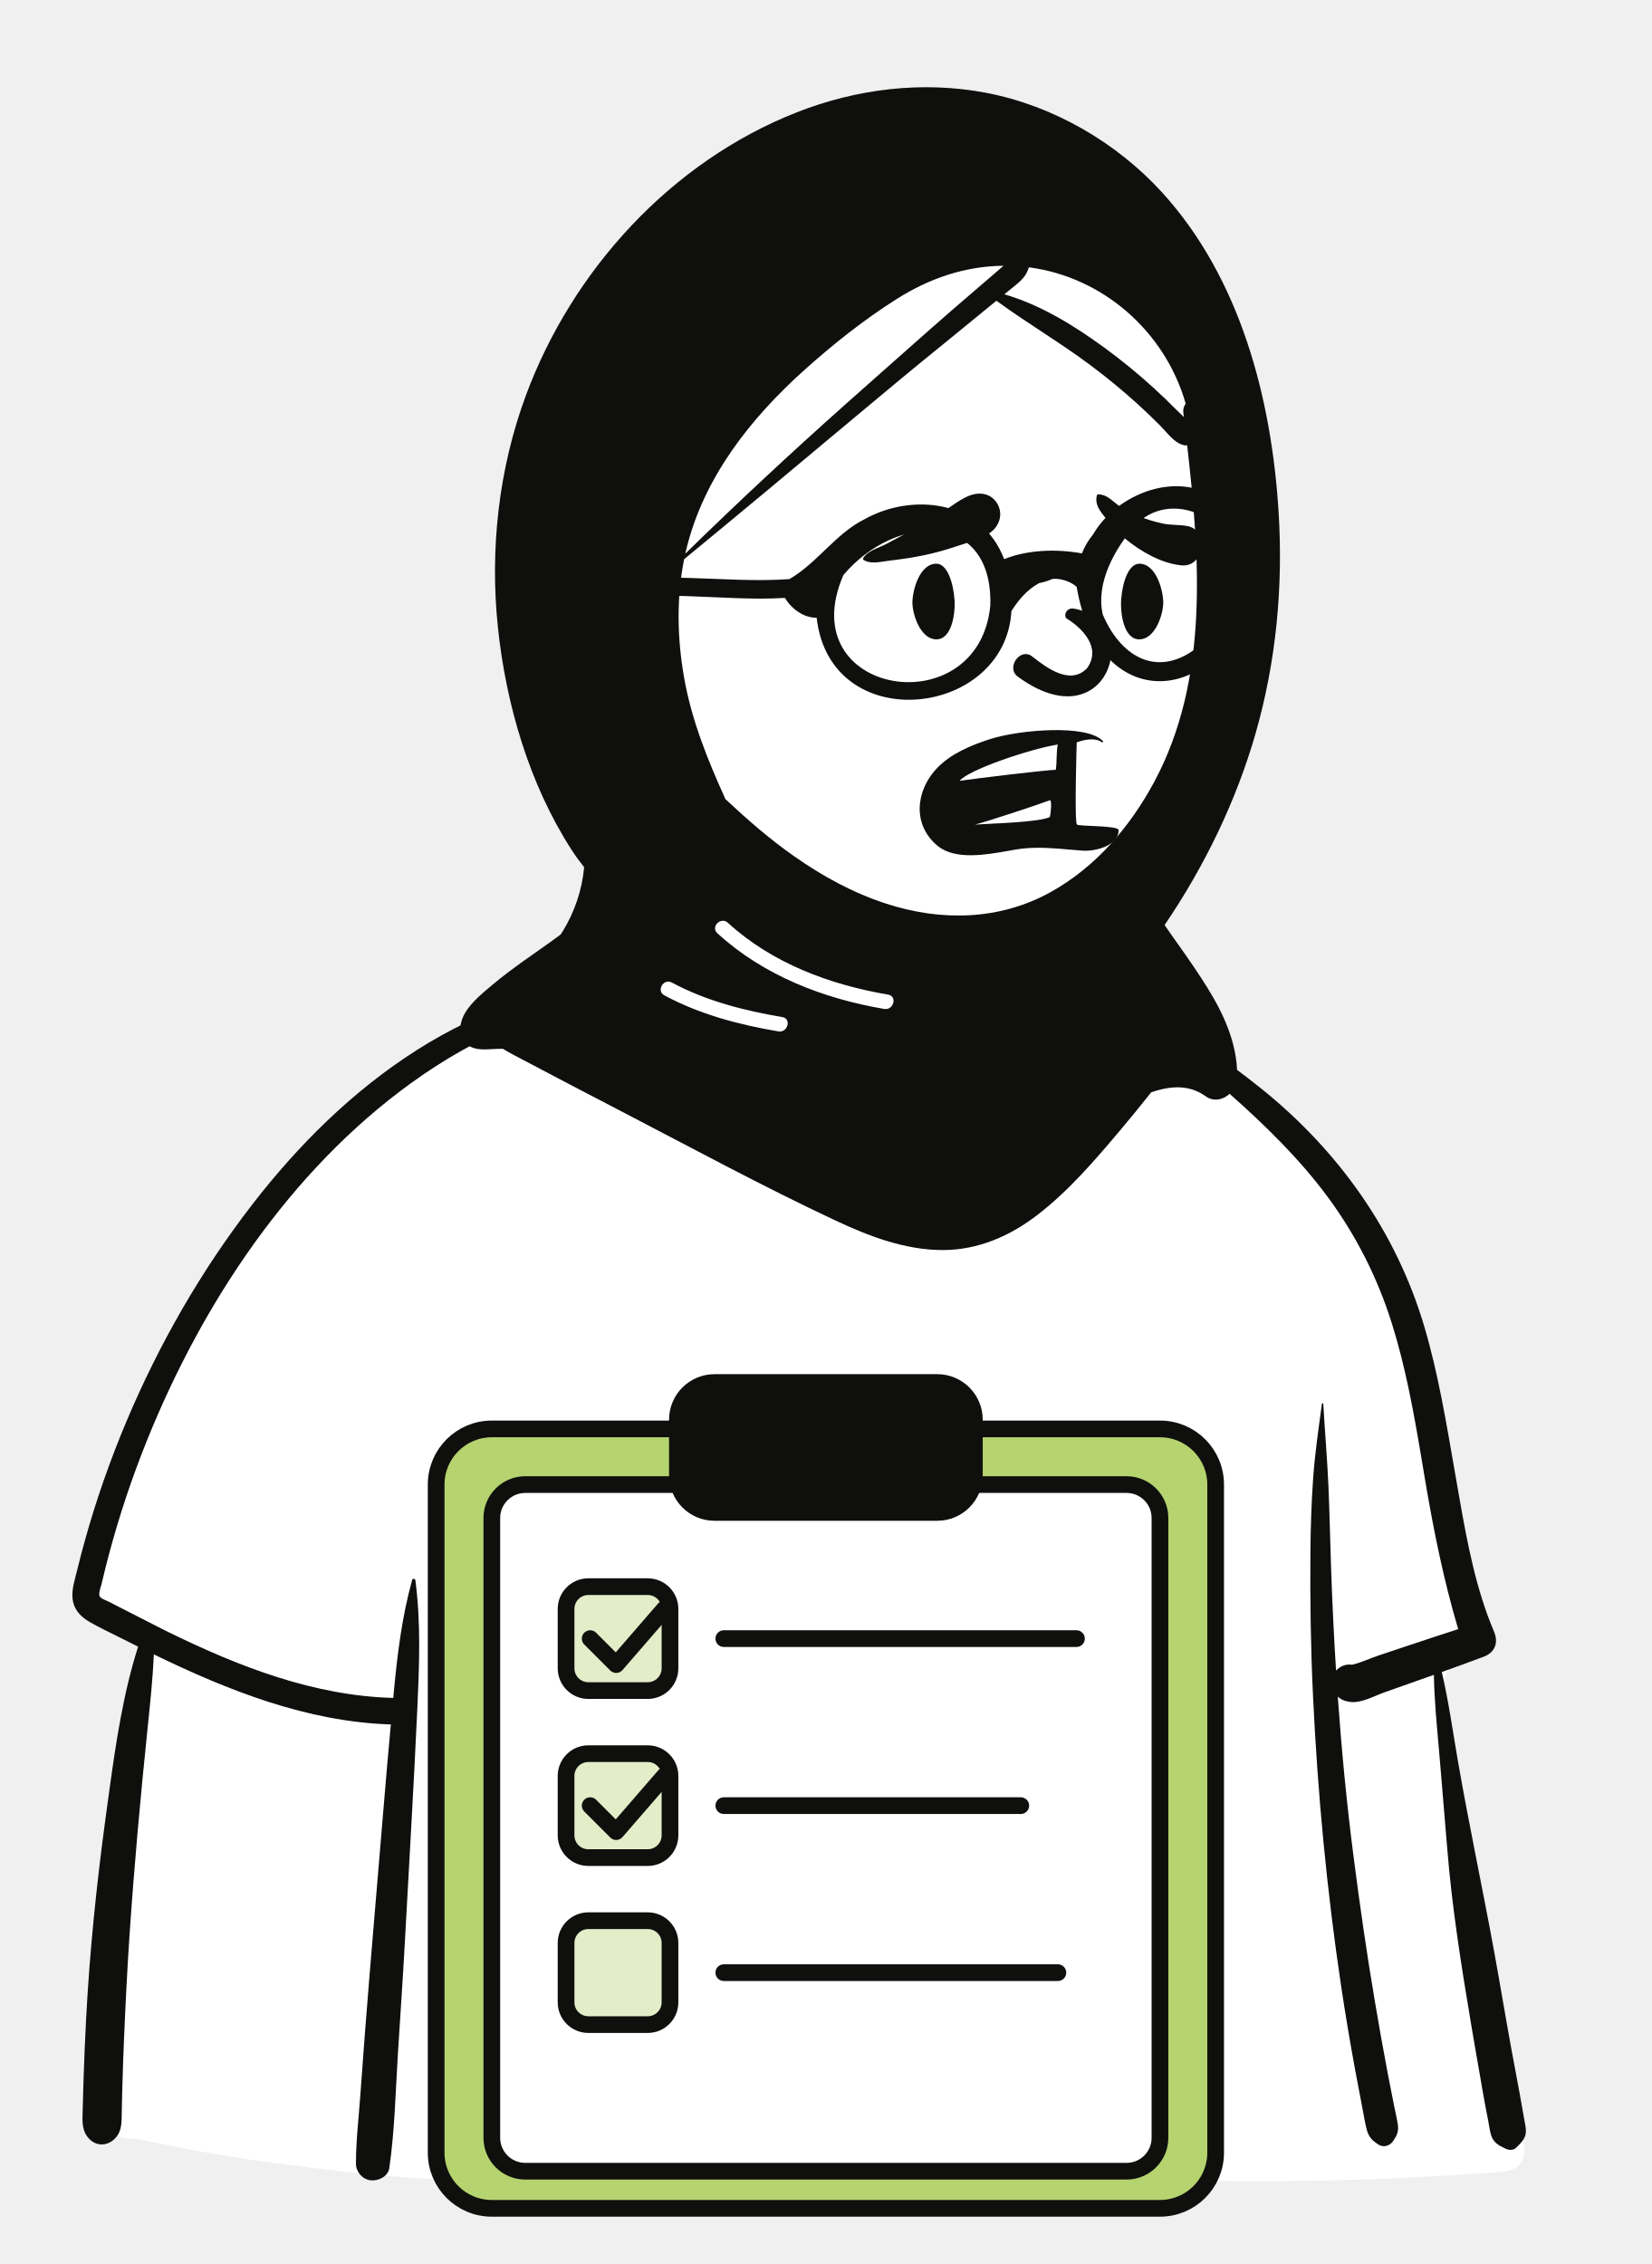
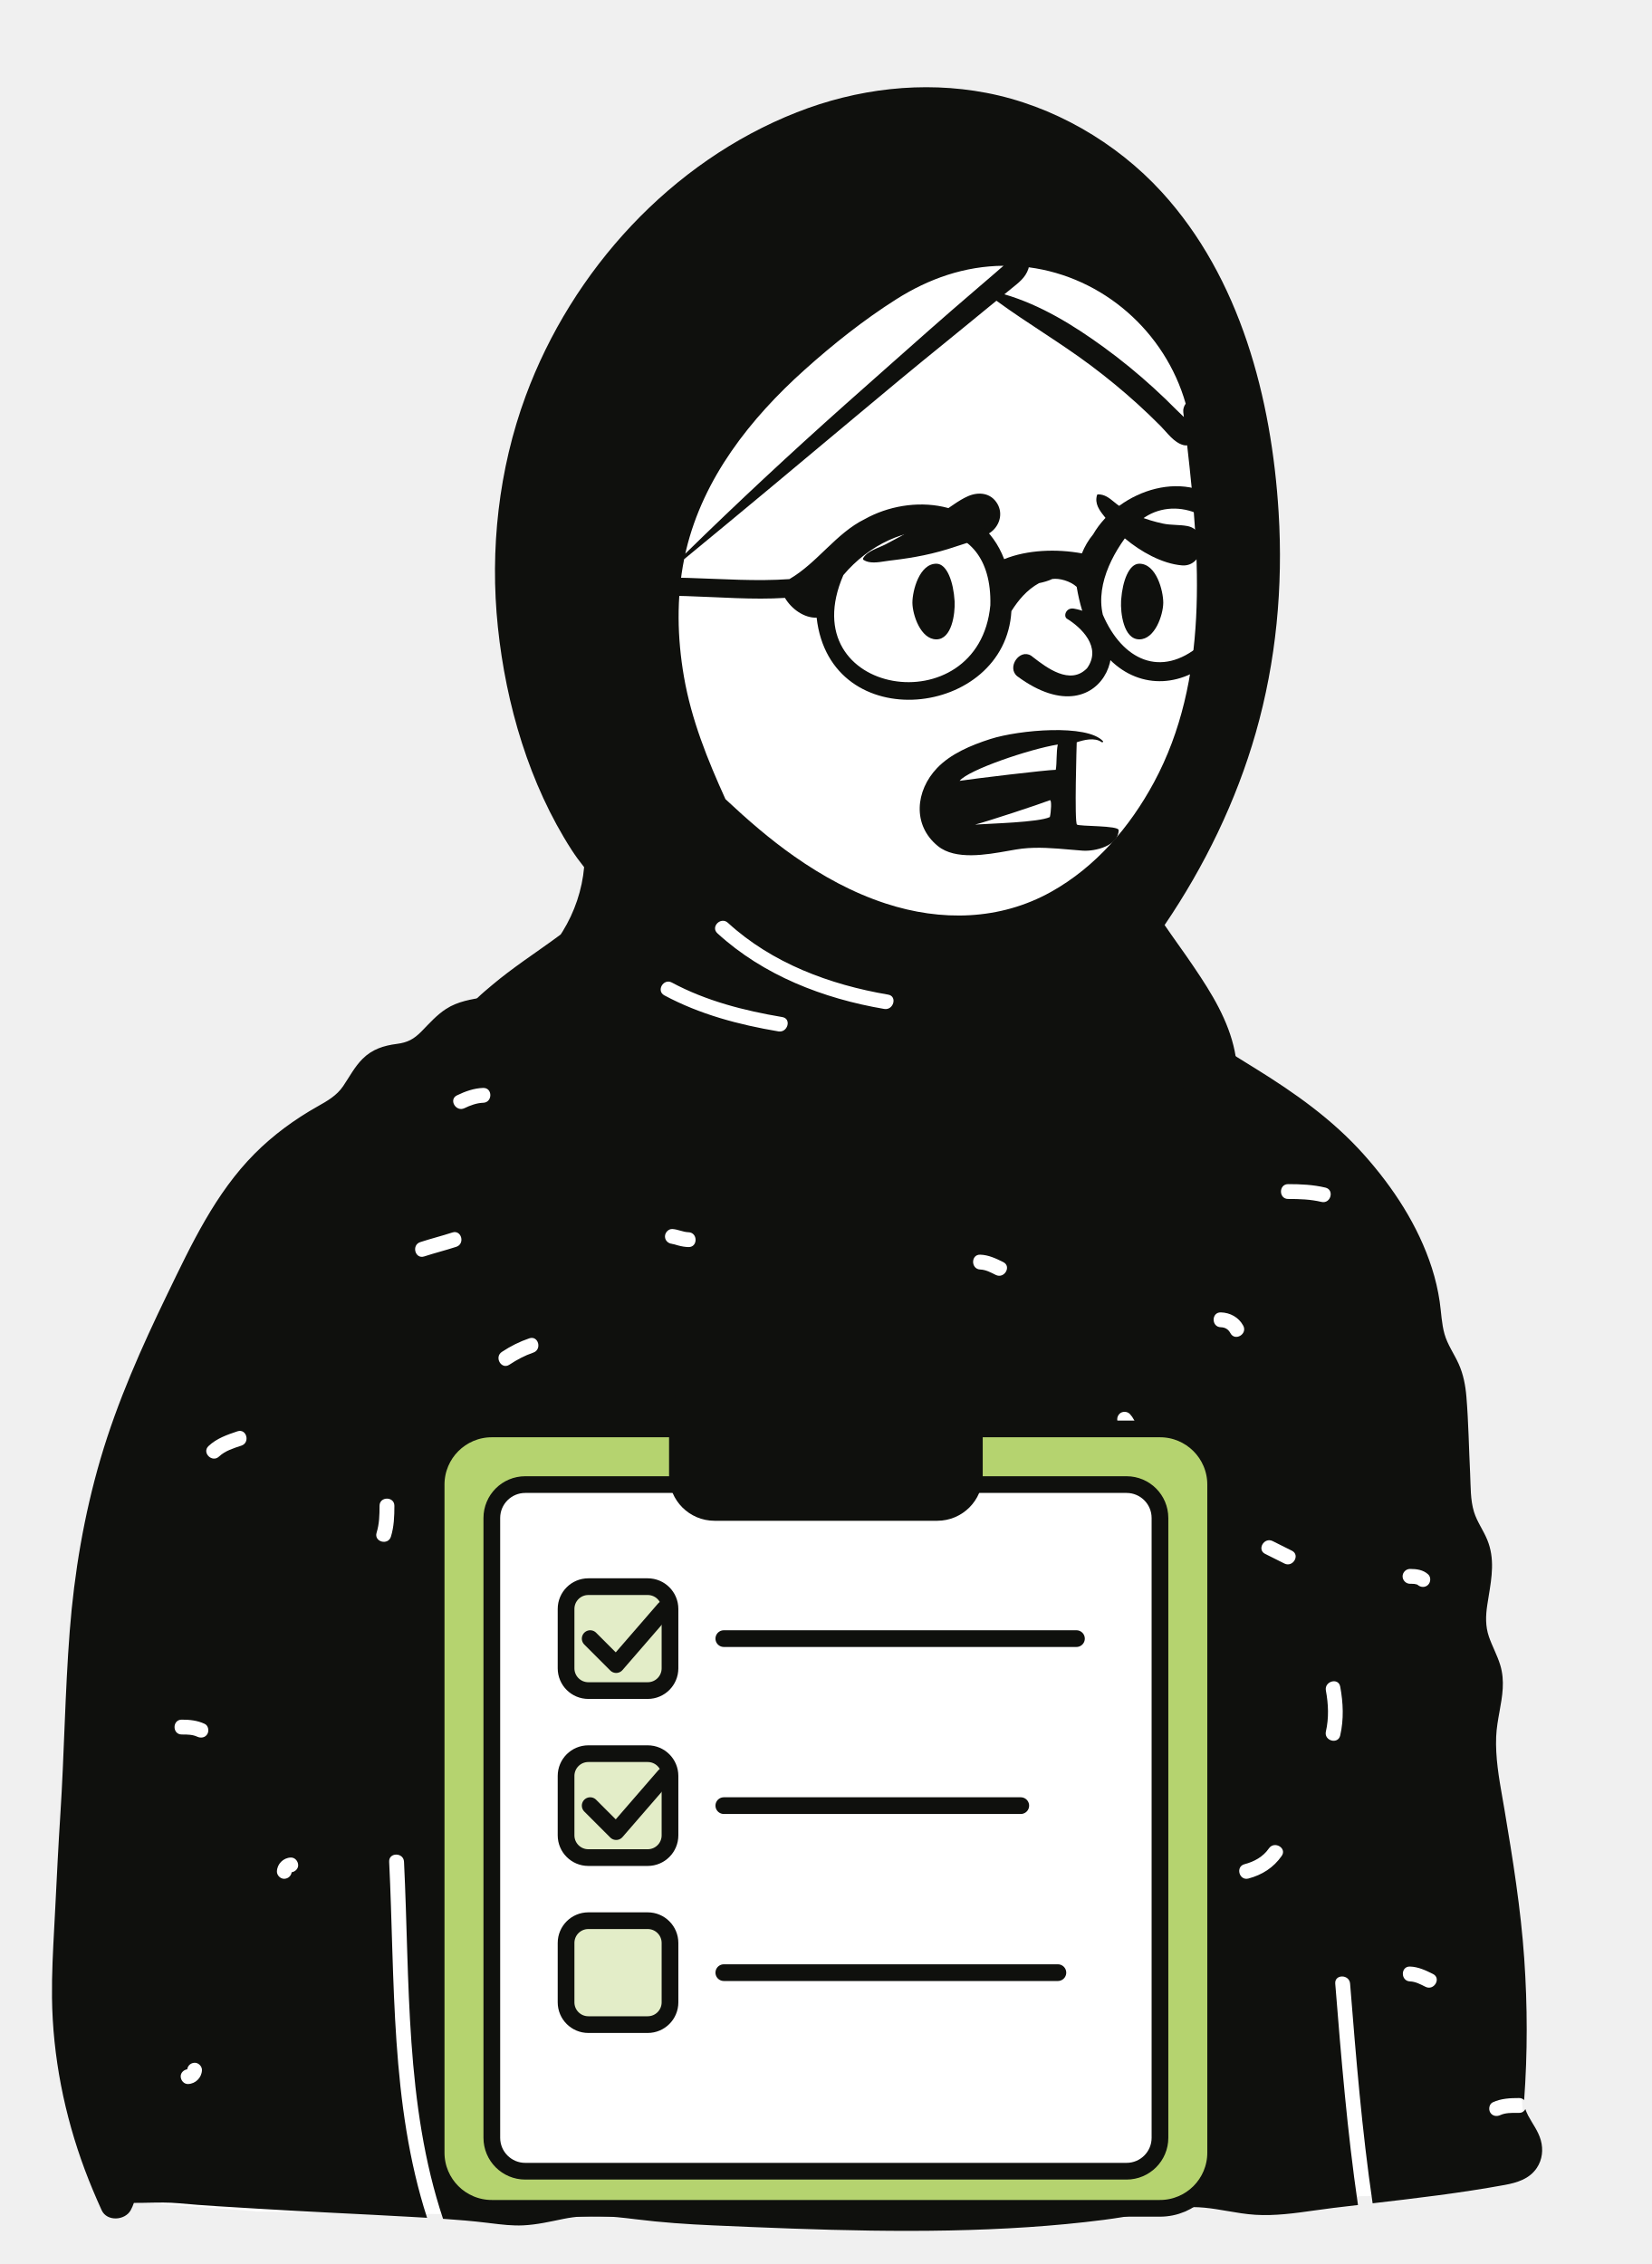
<svg xmlns="http://www.w3.org/2000/svg" viewBox="-20 -10 890 1220">
  <g>
    <g transform="translate(0 459)">
-       <path d="M748.281 585.022C744.25 562.258 740.555 539.434 737.197 516.56C735.603 505.7 734.049 494.83 732.65 483.942C731.671 476.314 730.18 467.591 735.37 461.942C742.673 453.99 749.307 447.184 750.201 435.793C751.042 425.076 747.418 413.393 745.152 402.99C740.4 381.174 734.484 359.628 727.948 338.286C721.306 316.603 714.024 295.124 706.637 273.686C699.731 253.642 693.092 233.417 684.097 214.186C667.026 177.691 638.146 150.664 602.454 132.618C593.578 128.13 575.472 112.108 566.198 108.521C557.672 105.223 557.703 114.854 549.311 111.226C542.603 108.326 536.357 104.459 532.601 97.982C528.523 90.949 518.297 81.113 516.74 72.927C513.441 55.576 517.014 40.807 504.63 27.748C493.637 16.151 478.859 8.206 463.569 3.941C429.933 -5.44 385.075 1.119 364.781 32.374C355.088 47.3 351.701 65.341 338.622 77.523C327.202 88.159 329.757 95.431 314.965 100.913C314.127 101.224 291.42 96.353 290.582 96.665C274.4 93.202 258.934 102.895 244.087 108.521C221.954 116.905 200.883 127.819 181.085 140.79C141.166 166.945 106.976 200.908 78.79 239.341C50.37 278.091 28.319 321.523 12.617 366.917C8.805 377.943 5.38 389.103 2.358 400.372C0.668 406.679 -1.139 413.221 0.92 419.677C2.603 424.96 6.349 428.893 10.748 432.062C16.712 436.359 28.672 439.152 28.439 447.794C28.262 454.364 26.032 461.279 24.945 467.772C23.649 475.504 22.585 483.282 21.521 491.048C16.681 526.398 12.915 561.947 11.248 597.597C9.608 632.699 8.248 668.518 10.682 703.61C10.844 705.924 11.534 708.048 12.646 709.843C11.607 710.241 11.527 712.178 12.82 712.452C13.726 712.644 14.63 712.835 15.537 713.028C17.419 714.452 19.765 715.325 22.466 715.41C24.297 715.468 26.128 715.55 27.956 715.644C47.258 719.679 66.555 723.49 86.109 726.376C109.876 729.883 133.714 732.743 157.626 735.069C206.762 739.845 255.51 738.261 304.71 735.686C353.833 733.115 402.928 732.514 452.104 733.793C501.322 735.074 550.521 737.214 599.75 738.091C654.75 739.068 709.664 737.566 764.504 733.194C772.023 732.595 776.675 726.613 775.193 719.145C766.307 674.402 756.238 629.958 748.281 585.022Z" transform="translate(25.9997 -31.99965)" fill="#ffffff" stroke="none" />
-       <path d="M387.499 11.414C390.401 2.82 378.393 -3.896 372.349 2.594C368.625 6.593 367.134 11.739 365.35 16.786L364.976 17.828C363.504 21.857 361.659 25.756 359.605 29.521C355.317 37.381 349.885 44.669 343.661 51.102C330.891 64.299 314.162 73.628 297.126 80.206C296.582 80.416 296.353 80.896 296.408 81.337C295.593 80.227 294.779 79.117 293.969 78.007C293.529 77.406 292.433 77.731 292.683 78.549C307.284 126.366 348.611 165.008 395.354 181.324C443.676 198.192 499.563 190.729 537.318 154.758C556.111 136.853 569.596 112.78 573.128 86.93C573.281 85.806 573.244 84.783 573.07 83.854C589.682 97.874 607.105 110.89 623.392 125.306C642.416 142.146 660.893 160.15 676.08 180.597C691.487 201.344 703.101 224.254 710.862 248.896C718.244 272.335 722.639 296.55 726.714 320.754L728.773 333.051C733.39 360.393 738.797 387.342 746.69 413.895C737.862 416.725 729.065 419.643 720.268 422.581L703.534 428.171C699.095 429.654 694.083 432.097 689.427 433.074C686.213 432.549 683.001 433.893 680.87 436.224C679.693 417.484 678.804 398.731 678.163 379.989C677.675 365.731 677.406 351.456 676.792 337.203C676.149 322.266 674.837 307.385 674 292.487C673.972 291.992 673.312 292.019 673.25 292.487C671.482 305.775 669.502 318.924 668.55 332.341C667.61 345.596 667.176 358.922 667.064 372.21C666.845 398.134 667.226 424.054 668.459 449.951C670.957 502.44 675.903 554.844 683.698 606.813C685.91 621.565 688.387 636.273 691.074 650.945C692.359 657.961 693.69 664.967 695.067 671.965C695.813 675.756 696.399 679.664 697.363 683.407C698.424 687.528 700.305 689.488 703.911 691.751C706.634 693.458 709.993 692.188 711.672 689.715C713.717 686.704 714.725 684.452 714.153 680.792C713.653 677.596 712.89 674.423 712.249 671.253C710.963 664.899 709.715 658.539 708.506 652.17C706.087 639.434 703.86 626.664 701.693 613.882C697.317 588.069 693.612 562.138 690.27 536.172C686.597 507.635 683.841 478.952 681.805 450.219C683.505 451.871 685.707 452.78 688.595 453.134C693.024 453.676 698.063 451.574 702.619 449.672C704.131 449.041 705.591 448.432 706.957 447.949L729.068 440.133L733.599 438.524C733.796 452.029 735.189 465.691 736.329 479.016L737.23 489.544C738.431 503.58 739.62 517.614 740.743 531.659C743.273 563.319 748.278 594.839 753.548 626.168L755.084 635.258C756.728 644.966 758.412 654.666 760.136 664.359C760.998 669.204 761.911 674.035 762.874 678.86C763.376 681.377 763.653 684.129 764.421 686.572C765.634 690.43 768.314 692.026 771.734 693.626L772.364 693.917C774.279 694.795 776.538 694.785 778.101 693.176C780 691.222 782.127 689.297 782.876 686.572C783.482 684.366 783.039 682.092 782.607 679.878C782.571 679.693 782.535 679.509 782.5 679.325L782.361 678.574C781.562 674.048 780.803 669.514 779.966 664.994C778.412 656.612 776.814 648.238 775.283 639.852C772.103 622.438 769.231 604.968 766.048 587.556C759.822 553.502 752.561 519.621 746.635 485.522C743.847 469.48 741.578 452.964 737.857 437.001C745.435 434.291 753.001 431.547 760.539 428.713C766.576 426.444 768.474 421.032 766.012 415.261C756.494 392.953 751.784 368.499 747.568 344.518L744.786 328.601C740.269 302.624 735.99 276.525 728.532 251.196C713.337 199.588 681.976 155.763 640.12 122.239C619.88 106.029 598.373 91.418 575.021 80.208L574.877 80.14C573.354 79.434 569.422 77.961 566.075 77.826C562.616 77.687 559.081 79.908 558.488 84.949L558.476 85.031L558.046 84.573C555.701 82.188 552.534 80.684 549.918 78.605C547.233 76.471 544.746 74.039 542.452 71.494C538.165 66.737 534.643 61.193 531.705 55.513C525.701 43.905 523.856 31.588 522.375 18.854L522.083 16.302C521.897 14.667 519.711 13.728 518.763 15.403C511.081 28.99 512.885 47.049 518.511 61.075C521.585 68.739 525.779 75.519 531.149 81.798C536.113 87.602 543.733 95.697 551.43 97.368C553.229 97.759 554.868 97.548 556.247 96.93C546.627 134.346 513.917 163.705 476.789 173.126C429.599 185.101 380.729 168.267 344.836 137.056C327.219 121.738 312.603 103.256 298.749 84.515L296.984 82.121C297.105 82.178 297.242 82.218 297.4 82.232C317.878 83.963 336.893 75.852 352.839 63.362C369.803 50.076 380.673 31.633 387.499 11.414ZM294.039 69.283C290.11 68.841 286.143 68.394 282.235 68.564C277.201 68.783 272.184 69.104 267.174 69.664C257.886 70.704 248.234 73.23 239.363 76.134C220.384 82.348 202.438 91.137 185.598 101.841C151.152 123.735 121.762 152.927 96.883 185.117C69.244 220.878 46.617 260.429 29.087 302.061C20.332 322.856 12.851 344.171 6.801 365.91C5.309 371.271 3.895 376.655 2.582 382.063L2.466 382.535C2.283 383.268 2.088 384.013 1.89 384.768C0.639 389.539 -0.709 394.677 0.429 399.431C1.611 404.372 5.273 407.72 9.519 410.161C14.871 413.238 20.564 415.854 26.07 418.642C29.174 420.214 32.29 421.779 35.415 423.333C27.389 448.456 23.448 475.129 19.858 501.21L17.935 515.239C13.01 551.581 9.241 588.071 7.355 624.707C6.816 635.186 6.373 645.67 6.026 656.157C5.853 661.4 5.704 666.644 5.58 671.889C5.564 672.584 5.538 673.28 5.512 673.975C5.306 679.496 5.104 684.932 9.57 689.045C13.326 692.503 18.452 692.328 22.247 689.045C25.984 685.812 26.435 681.699 26.547 677.258L26.685 670.25C26.751 667.191 26.826 664.132 26.908 661.073C27.155 651.896 27.477 642.722 27.872 633.55C28.676 614.888 29.599 596.228 30.867 577.591C33.378 540.691 36.733 503.919 40.538 467.133C41.901 453.951 43.309 440.738 43.892 427.501C84.17 447.059 126.391 463.798 171.584 465.255C170.254 479.823 168.962 494.392 167.766 508.974C164.391 550.087 160.742 591.17 157.57 632.301C156.702 643.571 155.855 654.841 155.066 666.117C154.819 669.642 154.514 673.182 154.208 676.728C153.484 685.123 152.756 693.557 152.794 701.921C152.815 706.432 156.252 710.367 160.72 710.899C164.758 711.379 170.09 708.903 170.749 704.351C173.706 683.928 174.125 662.84 175.42 642.247C176.713 621.695 178.145 601.146 179.253 580.583C181.466 539.477 183.956 498.378 185.831 457.256C186.89 434.038 187.86 410.747 184.825 387.636C184.703 386.704 183.368 386.35 183.075 387.399C177.627 406.921 175.131 427.169 173.229 447.31L172.895 450.953C130.234 449.862 89.727 434.102 51.816 415.517L49.498 414.376C48.012 413.642 33.192 406.104 24.295 401.519L19.734 399.154C18.383 398.446 15.475 397.605 14.727 396.244C14.067 395.042 14.862 392.431 15.411 390.627C15.566 390.119 15.7 389.675 15.778 389.345C16.984 384.212 18.256 379.095 19.608 373.998C25.168 353.049 32.032 332.447 40.133 312.345C69.963 238.324 117.233 166.83 182.545 119.609C199.506 107.346 217.935 96.672 237.339 88.764C247.075 84.796 256.837 81.727 266.894 78.752L270.713 77.622C279.631 74.986 288.613 72.391 297.693 70.494C298.191 70.39 298.023 69.708 297.581 69.665C296.406 69.549 295.224 69.416 294.039 69.283Z" transform="translate(19.00033 -4.999743)" fill="#0f100d" fill-rule="evenodd" stroke="none" />
+       <path d="M92.916 736.628C126.284 736.731 158.706 737.873 192.168 737.985C328.187 738.439 465.458 737.778 601.97 732.264C640.553 730.706 650.185 730.744 688.602 728.326C711.285 728.245 779.42 726.369 776.009 695.474C774.503 637.931 760.256 580.632 755.769 523.245C747.157 415.363 739.823 304.107 696.578 203.204C686.568 179.107 665.07 163.348 643.789 149.178C622.447 133.892 617.21 116.919 597.513 99.65C593.348 95.998 569.697 94.512 556.972 85.25C538.45 71.769 529.265 49.697 522.354 45.939C517.269 43.175 517.362 24.102 507.171 17.351C493.494 8.291 449.911 1.555 434.055 0.296C418.836 -0.914 392.365 1.626 378.086 7.199C354.274 16.493 344.776 34.22 334.289 57.059C195.742 99.879 69.107 172.387 29.779 318.64C-4.136 441.303 -5.379 572.805 7.723 698.608C10.344 707.807 8.507 722.229 16.457 728.326C-11.171 729.911 89.168 735.608 92.916 736.628Z" transform="translate(25 -13.87934)" fill="#ffffff" stroke="none" />
+       <path d="M795.371 662.025C797.721 666.425 800.831 670.375 802.19 675.265C803.621 680.365 803.02 685.795 800.051 690.225C796.041 696.205 789.381 698.195 782.681 699.415C759.154 703.725 735.356 706.524 711.581 709.29C705.816 670.027 702.606 630.451 699.443 590.905C699.035 585.808 691.032 585.764 691.443 590.905C694.632 630.762 697.915 670.635 703.689 710.21C699.204 710.734 694.72 711.262 690.241 711.805C686.971 712.2 683.672 712.665 680.356 713.133C669.753 714.628 658.979 716.148 648.421 715.485C643.297 715.164 638.307 714.309 633.342 713.458C625.14 712.053 617.005 710.658 608.44 711.705C594.491 713.415 580.681 716.425 566.721 718.215C553.171 719.955 539.561 721.235 525.921 722.145C469.561 725.915 412.801 723.665 356.421 721.195C342.341 720.585 328.301 719.615 314.311 717.865C301.231 716.235 288.681 715.035 275.651 717.685C268.481 719.145 261.301 720.825 253.951 721.175C248.116 721.463 242.303 720.754 236.517 720.047C235.878 719.969 235.239 719.891 234.601 719.815C226.661 718.849 218.694 718.189 210.716 717.649C190.153 656.076 192.84 589.447 189.684 525.241C189.433 520.117 181.431 520.087 181.684 525.241C184.827 589.173 182.251 655.632 202.112 717.105C199.409 716.944 196.705 716.789 194.001 716.635C166.131 715.045 138.221 713.895 110.36 712.165C96.28 711.295 82.211 710.565 68.171 709.255C62.897 708.764 57.565 708.872 52.237 708.979C49.535 709.034 46.834 709.088 44.141 709.065C43.681 710.405 43.131 711.725 42.431 713.005C39.371 718.575 29.621 719.275 26.77 713.005C23.52 705.865 20.471 698.615 17.721 691.265C6.69 661.725 0.381 630.075 0.02 598.525C-0.128 585.686 0.564 572.842 1.256 560.01C1.443 556.531 1.631 553.052 1.801 549.575C2.621 533.075 3.431 516.565 4.501 500.075C6.641 467.065 7.001 433.945 9.571 400.955C12.011 369.515 17.291 338.365 26.171 308.085C35.231 277.245 48.291 248.015 62.261 219.135C75.181 192.435 88.001 165.035 109.171 143.715C119.221 133.605 130.761 125.175 143.151 118.195C148.391 115.245 153.44 112.385 156.881 107.305C160.261 102.325 163.071 96.845 167.381 92.555C172.571 87.395 178.721 85.435 185.821 84.525C191.671 83.775 195.051 81.925 199.151 77.745C203.36 73.455 207.301 68.935 212.401 65.645C218.681 61.595 226.041 60.435 233.27 59.315C264.091 54.535 293.451 40.825 321.851 28.495C325.581 26.875 329.201 25.455 333.241 24.895C334.912 24.657 336.583 24.705 338.247 24.753C339.799 24.798 341.346 24.843 342.881 24.655C347.711 24.055 349.551 16.855 351.931 13.285C353.081 11.555 354.811 9.915 356.811 8.565C358.701 5.445 362.061 3.765 365.36 2.435C373.051 -0.675 385.261 -2.065 390.161 6.155C390.341 6.455 390.491 6.755 390.621 7.055C413.371 11.925 435.821 18.175 458.961 21.275C471.901 23.005 484.961 23.855 498.011 23.895C504.681 23.915 511.351 23.725 518.011 23.305C519.336 23.223 520.706 23.053 522.09 22.88C524.092 22.631 526.123 22.379 528.091 22.385C532.121 13.745 543.371 7.725 552.53 13.785C556.03 16.095 558.011 19.895 559.091 24.055C561.551 26.595 563.501 29.745 564.841 33.025C566.811 37.825 568.151 43.035 569.701 47.975C570.94 51.955 571.961 57.385 575.19 60.315C579.301 64.035 586.78 62.605 591.851 64.245C597.641 66.113 602.827 69.462 607.958 72.696C602.952 74.405 598.033 76.35 594.119 80.046C590.367 83.587 596.032 89.236 599.776 85.702C603.091 82.573 607.606 81.231 611.835 79.819C613.438 79.283 614.273 78.08 614.513 76.771C625.774 83.749 637.042 90.727 648.311 97.705C669.741 110.975 689.931 125.215 706.821 144.125C722.711 161.915 736.161 182.435 743.501 205.275C745.401 211.175 746.811 217.225 747.711 223.365C748.571 229.175 748.711 235.165 750.311 240.845C751.921 246.615 755.53 251.565 757.961 257.005C760.491 262.655 761.601 268.495 762.11 274.655C763.251 288.405 763.431 302.275 764.121 316.055C764.461 322.885 764.181 330.175 766.221 336.765C767.86 342.065 771.261 346.645 773.36 351.775C777.469 361.782 775.803 371.893 774.119 382.11C773.856 383.706 773.593 385.304 773.351 386.905C772.481 392.725 772.311 398.275 774.221 403.895C776.001 409.115 778.741 413.955 780.341 419.235C782.94 427.812 781.458 435.995 779.957 444.286C779.153 448.726 778.343 453.196 778.151 457.775C777.687 468.933 779.631 480.012 781.558 491.001C781.915 493.032 782.27 495.06 782.61 497.085C787.11 523.855 791.411 550.435 793.28 577.555C795.032 602.933 795.078 628.311 793.226 653.671C792.586 653.009 791.68 652.568 790.483 652.568C785.637 652.571 780.835 652.796 776.368 654.843C774.404 655.743 773.92 658.583 774.933 660.316C776.112 662.333 778.434 662.654 780.405 661.751C783.089 660.52 786.375 660.543 789.347 660.564C789.732 660.566 790.111 660.569 790.483 660.569C792.176 660.568 793.302 659.695 793.882 658.534C794.309 659.62 794.583 660.542 795.371 662.025ZM353.302 110.813C351.628 107.535 349.434 103.691 346.097 101.88C341.565 99.421 345.608 92.516 350.135 94.972C354.671 97.434 357.917 102.286 360.21 106.775C362.55 111.356 355.644 115.399 353.302 110.813ZM222.263 119.16C225.335 117.668 228.893 116.346 232.34 116.25C237.477 116.106 237.499 108.105 232.34 108.25C227.415 108.388 222.614 110.12 218.226 112.252C213.595 114.501 217.646 121.402 222.263 119.16ZM505.654 124.344C510.206 122.12 514.822 120.366 518.559 116.806C522.296 113.248 516.633 107.597 512.903 111.15C509.741 114.16 505.472 115.552 501.616 117.436C496.991 119.696 501.042 126.597 505.654 124.344ZM666.067 168.09C672.161 168.092 678.054 168.26 684.012 169.675C689.017 170.863 691.153 163.152 686.139 161.961C679.499 160.384 672.864 160.092 666.067 160.09C660.919 160.088 660.911 168.088 666.067 168.09ZM337.444 193.154C339.234 193.639 341.076 193.957 342.932 194.01C348.081 194.155 348.077 186.155 342.932 186.01C339.961 185.926 337.261 184.441 334.292 184.282C332.132 184.166 330.292 186.203 330.292 188.282C330.292 190.544 332.126 192.166 334.292 192.282C333.757 192.253 334.102 192.31 334.515 192.379C334.763 192.42 335.035 192.465 335.157 192.499C335.923 192.707 336.679 192.946 337.444 193.154ZM198.444 191.337C193.572 192.929 195.658 200.656 200.571 199.051C206.289 197.182 212.134 195.735 217.851 193.867C222.724 192.275 220.638 184.547 215.725 186.152C210.007 188.021 204.163 189.468 198.444 191.337ZM508.528 209.016C505.906 207.707 503.173 206.21 500.18 206.106C495.037 205.926 495.03 197.926 500.18 198.106C504.67 198.262 508.614 200.135 512.566 202.108C517.179 204.41 513.122 211.308 508.528 209.016ZM634.966 240.412C633.78 238.196 631.995 237.26 629.779 237.21C624.631 237.092 624.63 229.092 629.779 229.21C634.829 229.324 639.46 231.86 641.873 236.375C644.302 240.918 637.393 244.955 634.966 240.412ZM259.323 250.891C254.683 252.469 250.541 254.703 246.455 257.4C242.142 260.246 238.139 253.315 242.417 250.492C247.08 247.415 251.903 244.977 257.196 243.176C262.09 241.512 264.171 249.242 259.323 250.891ZM416.608 290.861C415.286 289.461 414.386 287.179 414.323 285.049C414.176 279.913 406.175 279.891 406.323 285.049C406.446 289.283 408.029 293.424 410.951 296.518C414.493 300.269 420.143 294.605 416.608 290.861ZM578.567 294.79C580.009 296.313 582.79 296.352 584.224 294.79C585.723 293.157 585.762 290.758 584.224 289.133C584.134 289.038 584.048 288.948 584.006 288.911C583.882 288.731 583.761 288.546 583.652 288.359C583.407 287.937 583.198 287.496 582.976 287.063C582.393 285.922 581.65 284.881 580.768 283.949C579.326 282.426 576.545 282.387 575.11 283.949C573.612 285.582 573.573 287.981 575.11 289.606C575.2 289.701 575.287 289.791 575.329 289.828C575.453 290.008 575.574 290.194 575.683 290.381C575.927 290.802 576.136 291.243 576.358 291.676C576.942 292.817 577.684 293.858 578.567 294.79ZM102.075 301.003C97.848 302.414 93.331 303.757 90.017 306.886C86.272 310.42 80.608 304.771 84.36 301.229C88.73 297.104 94.351 295.157 99.949 293.288C104.851 291.652 106.934 299.381 102.075 301.003ZM317.012 321.881L308.372 321.881C303.216 321.881 303.225 313.881 308.372 313.881L317.012 313.881C322.168 313.881 322.159 321.881 317.012 321.881ZM182.63 350.049C181.106 354.959 173.387 352.851 174.915 347.922C176.391 343.164 176.497 338.376 176.5 333.433C176.503 328.277 184.503 328.286 184.5 333.433C184.497 339.059 184.308 344.634 182.63 350.049ZM664.048 364.535C660.593 362.807 657.136 361.079 653.681 359.351C649.069 357.046 653.126 350.148 657.718 352.443L668.086 357.628C672.696 359.933 668.64 366.831 664.048 364.535ZM741.472 370.349C738.777 367.895 735.24 367.452 731.731 367.449C729.569 367.448 727.731 369.289 727.731 371.449C727.731 373.62 729.561 375.448 731.731 375.449C732.17 375.449 732.608 375.451 733.048 375.467C733.127 375.47 733.303 375.483 733.491 375.497C733.801 375.52 734.145 375.546 734.149 375.534C734.572 375.61 734.985 375.713 735.403 375.818C735.468 375.835 735.508 375.843 735.548 375.853C735.56 375.864 735.585 375.881 735.63 375.905C735.725 375.957 735.902 376.101 735.989 376.172C736.02 376.198 736.04 376.214 736.041 376.213C736.042 376.212 735.983 376.159 735.824 376.014C737.421 377.46 739.896 377.58 741.472 376.006C742.947 374.53 743.074 371.809 741.472 370.349ZM443.783 405.381C442.191 403.92 442.302 401.206 443.783 399.725C445.511 397.997 447.239 396.269 448.968 394.541C450.548 392.96 453.027 393.075 454.624 394.541C456.216 396.002 456.105 398.716 454.624 400.198C452.895 401.926 451.168 403.653 449.44 405.381C447.858 406.963 445.38 406.847 443.783 405.381ZM579.958 412.919C574.748 415.303 569.034 415.303 563.824 412.919C561.851 412.016 561.383 409.167 562.39 407.446C563.556 405.452 565.899 405.113 567.862 406.011C570.225 407.092 573.561 407.091 575.921 406.011C577.893 405.109 580.213 405.429 581.393 407.446C582.406 409.178 581.923 412.02 579.958 412.919ZM694.116 457.185C692.97 462.21 685.259 460.07 686.402 455.058C688.064 447.771 687.761 440.305 686.402 432.992C685.466 427.952 693.177 425.811 694.116 430.866C695.746 439.638 696.111 448.441 694.116 457.185ZM283.636 431.929C283.634 434.592 283.616 436.154 282.454 438.55C281.513 440.493 281.924 442.874 283.89 444.023C285.643 445.049 288.415 444.54 289.362 442.588C291.059 439.087 291.634 435.795 291.636 431.929C291.64 426.781 283.64 426.773 283.636 431.929ZM78.258 457.847C80.215 458.757 82.568 458.398 83.73 456.412C84.742 454.682 84.263 451.855 82.296 450.939C78.298 449.08 74.272 448.669 69.908 448.665C64.761 448.661 64.753 456.661 69.908 456.665L70.195 456.665C72.933 456.666 75.723 456.668 78.258 457.847ZM220.244 475.673C218.888 475.734 217.729 475.001 217.011 473.947C216.936 473.947 216.862 473.945 216.788 473.945C214.546 473.944 212.886 472.113 212.788 469.945C212.691 467.786 214.696 465.944 216.788 465.945C218.2 465.946 219.601 466.032 220.913 466.586C223.032 467.48 224.158 469.413 224.244 471.673C224.329 473.913 222.343 475.579 220.244 475.673ZM560.659 499.865C562.919 499.779 564.852 498.653 565.747 496.534C566.3 495.222 566.387 493.821 566.388 492.409C566.389 490.317 564.547 488.312 562.388 488.409C560.22 488.506 558.389 490.167 558.388 492.409C558.388 492.484 558.386 492.558 558.385 492.632C557.332 493.35 556.599 494.509 556.659 495.865C556.753 497.964 558.42 499.95 560.659 499.865ZM398.227 505.049C393.013 504.904 388.688 502.249 385.031 498.693C381.332 495.097 386.995 489.445 390.688 493.037C392.781 495.071 395.196 496.965 398.227 497.049C403.374 497.192 403.378 505.192 398.227 505.049ZM644.667 534.282C652.063 532.321 658.226 528.395 662.609 522.076C665.55 517.836 658.618 513.832 655.701 518.038C652.528 522.613 647.829 525.166 642.54 526.568C637.567 527.886 639.677 535.605 644.667 534.282ZM125.204 534.425C127.272 534.332 128.852 532.897 129.143 530.905C131.046 530.607 132.752 529.012 132.66 526.969C132.566 524.867 130.9 522.887 128.66 522.969C124.634 523.116 121.351 526.398 121.204 530.425C121.128 532.518 123.099 534.519 125.204 534.425ZM287.629 574.494C287.294 574.401 286.94 574.336 286.601 574.29C285.522 574.144 284.404 574.154 283.305 574.164L283.302 574.164L283.279 574.164L283.276 574.164L283.254 574.164L283.231 574.164C282.97 574.167 282.71 574.169 282.452 574.169C277.296 574.166 277.304 566.166 282.452 566.169C286.509 566.171 290.731 566.228 293.921 569.069C295.54 570.511 295.383 573.263 293.921 574.725C292.331 576.315 289.876 576.162 288.264 574.725C288.363 574.813 288.209 574.743 288.019 574.656C287.881 574.592 287.723 574.52 287.629 574.494ZM455.252 575.897C457.468 575.947 459.253 576.883 460.437 579.1C462.866 583.642 469.774 579.606 467.346 575.062C464.933 570.548 460.302 568.012 455.252 567.897C450.101 567.78 450.103 575.78 455.252 575.897ZM740.08 592.631C737.458 591.322 734.725 589.825 731.731 589.721C726.589 589.542 726.582 581.541 731.731 581.721C736.222 581.878 740.166 583.75 744.118 585.723C748.729 588.025 744.673 594.923 740.08 592.631ZM545.107 629.465C538.723 629.568 532.485 631.089 526.1 631.193C520.941 631.276 520.957 623.276 526.1 623.193C532.484 623.089 538.722 621.568 545.107 621.465C550.266 621.381 550.25 629.381 545.107 629.465ZM73.364 645.017C71.124 645.099 69.458 643.118 69.364 641.017C69.272 638.974 70.977 637.379 72.882 637.081C73.172 635.089 74.753 633.653 76.82 633.561C78.926 633.466 80.897 635.467 80.82 637.561C80.673 641.588 77.392 644.869 73.364 645.017ZM407.532 672.522C412.966 674.33 418.376 675.986 424.147 676.121C429.298 676.24 429.296 668.24 424.147 668.121C419.126 668.004 414.382 666.379 409.659 664.808C404.763 663.178 402.663 670.902 407.532 672.522ZM299.104 680.133C301.226 678.127 304.314 676.885 306.934 675.574C308.866 674.608 309.409 671.88 308.37 670.102C307.22 668.135 304.836 667.697 302.897 668.667C299.606 670.313 296.15 671.921 293.447 674.476C289.698 678.021 295.362 683.671 299.104 680.133Z" transform="translate(7.999362 8.999794)" fill="#0f100d" fill-rule="evenodd" stroke="none" />
    </g>
    <g transform="translate(225 0)">
      <g>
        <g>
          <path d="M171.204 0.076C321.717 4.841 330.795 76.332 330.795 196.227C330.795 316.122 252.716 391.673 223.966 404.866C195.216 418.058 119.512 474.723 51.195 448.61C-17.123 422.497 2.661 312.174 2.661 264.772C2.661 217.369 20.692 -4.69 171.204 0.076Z" transform="translate(89.07787 105.0979)" fill="#ffffff" stroke="none" />
          <path d="M283.393 3.027C319.252 9.867 353.303 29.547 377.893 56.417C420.313 102.777 437.152 167.737 440.933 229.117C443.393 269.167 439.643 309.247 428.612 347.896C418.112 384.627 401.032 419.777 379.502 451.476C380.702 453.277 381.942 455.047 383.202 456.816C388.563 464.316 393.893 471.887 398.952 479.598C408.212 493.697 416.433 508.896 418.252 525.697C418.553 528.417 418.672 531.178 418.612 533.976C418.442 541.857 408.862 548.997 401.592 543.747C392.532 537.207 382.452 538.197 372.292 541.587C367.002 548.287 361.612 554.896 356.112 561.428C342.353 577.747 328.172 594.396 311.212 607.507C296.332 619.017 279.103 626.587 260.042 626.617C239.723 626.646 220.303 619.207 202.162 610.697C163.013 592.348 124.813 571.617 86.452 551.687C67.192 541.687 47.952 531.637 28.782 521.476C26.885 520.471 24.927 519.391 23.026 518.196C22.485 518.19 21.944 518.178 21.402 518.178C20.117 518.178 18.767 518.258 17.392 518.339C11.992 518.658 6.205 519 2.481 514.625C-1.397 510.069 -0.237 503.574 2.604 498.797C6.071 492.965 12.018 488.153 17.139 483.832C22.564 479.255 28.274 475.016 34.043 470.884C40.7 466.115 47.519 461.495 54.093 456.572C54.453 456.023 54.817 455.475 55.162 454.917C61.582 444.497 65.662 432.517 66.732 420.297C64.332 417.287 62.042 414.178 59.952 410.937C37.152 375.537 24.622 332.566 20.263 290.957C15.882 249.157 20.662 205.867 35.242 166.377C60.252 98.598 113.662 40.107 181.353 13.507C213.702 0.797 249.152 -3.513 283.393 3.027ZM234.853 114.307C217.382 125.396 200.842 138.537 185.452 152.348C156.272 178.537 131.002 210.547 121.712 249.348C121.553 250.017 121.393 250.687 121.242 251.357C149.303 223.896 177.982 197.207 207.292 171.087C222.542 157.497 237.872 144.007 253.152 130.447C260.912 123.566 268.792 116.807 276.652 110.037C280.582 106.657 284.513 103.267 288.452 99.896C289.862 98.687 291.252 97.387 292.712 96.217C271.842 96.377 252.532 103.087 234.853 114.307ZM306.092 97.907C306.192 97.607 306.263 97.316 306.303 97.037C346.353 102.257 379.803 131.726 390.862 170.527C389.902 171.867 389.372 173.457 389.572 175.146C389.672 175.997 389.772 176.857 389.872 177.707C388.502 176.348 387.092 175.077 385.893 173.867C381.902 169.827 377.813 165.896 373.612 162.066C365.022 154.237 356.103 146.917 346.702 140.087C330.353 128.207 312.652 117.287 293.162 111.587C294.442 110.537 295.723 109.487 297.013 108.447C300.862 105.316 304.433 102.737 306.092 97.907ZM318.342 433.587C290.702 449.017 259.053 449.617 229.322 439.907C211.492 434.098 195.143 425.117 179.842 414.377C166.532 405.027 154.652 394.657 142.882 383.646C133.192 362.277 124.563 340.947 120.522 317.697C116.902 296.827 116.422 275.157 120.622 254.327C151.683 228.777 182.553 203.017 213.382 177.178C229.082 164.017 244.822 150.928 260.752 138.047C268.842 131.507 276.853 124.867 284.912 118.297C286.242 117.217 287.563 116.137 288.893 115.057C305.532 127.237 323.372 137.678 339.893 150.057C348.542 156.547 356.952 163.457 364.962 170.726C369.162 174.537 373.263 178.467 377.263 182.497C380.922 186.178 384.452 191.457 389.643 192.848C390.353 193.037 391.022 193.077 391.652 192.987C398.592 253.747 403.522 319.357 373.792 374.537C360.822 398.607 342.433 420.127 318.342 433.587ZM144.189 450.26C140.399 446.788 134.727 452.431 138.533 455.918C163.347 478.647 195.605 491.103 228.426 496.689C233.462 497.547 235.625 489.84 230.553 488.975C199.117 483.625 167.995 472.066 144.189 450.26ZM109.967 489.375C105.423 486.937 109.468 480.034 114.004 482.467C132.551 492.414 152.894 497.582 173.528 501.072C178.603 501.93 176.438 509.637 171.402 508.786C150.067 505.178 129.132 499.653 109.967 489.375Z" transform="translate(3.00046 36.99949)" fill="#0f100d" fill-rule="evenodd" stroke="none" />
        </g>
      </g>
      <g transform="translate(159 186)">
        <g>
          <path d="M72.391 5.467C68.944 -0.427 62.383 -1.129 56.658 1.342C51.322 3.644 46.464 7.785 41.446 10.776C36.615 13.656 31.745 16.492 26.862 19.282C22.032 22.041 17.158 24.754 12.213 27.302C8.362 29.285 2.36 30.845 0.099 34.76C-0.109 35.12 0.024 35.569 0.369 35.786C3.501 37.766 8.021 37.059 11.916 36.45C12.852 36.304 13.752 36.163 14.587 36.067L16.248 35.871C21.78 35.2 27.28 34.358 32.739 33.222C38.581 32.006 44.241 30.45 49.897 28.547L50.541 28.332C56.377 26.404 63.19 24.571 68.265 21.2C73.433 17.768 75.654 11.045 72.391 5.467ZM126.557 0.391C130.229 0.36 132.636 2.329 135.243 4.462C135.783 4.904 136.332 5.353 136.903 5.793C140.326 8.432 144.453 10.537 148.454 12.149C152.626 13.828 157.086 15.161 161.478 16.112C166.031 17.096 170.22 16.635 174.74 17.468C186.722 19.677 183.886 39.656 171.871 38.668C161.057 37.779 149.448 31.135 141.247 24.246C137.328 20.955 134.02 17.182 130.801 13.24L130.198 12.499C127.34 8.973 124.671 5.364 126.105 0.735C126.167 0.535 126.345 0.393 126.557 0.391ZM39.524 37.762C30.344 37.762 26.63 52.322 26.616 58.699L26.617 58.924C26.704 65.387 31.072 78.534 39.524 78.534C47.888 78.534 49.631 64.653 49.365 58.302L49.344 57.886C48.741 47.671 45.259 37.762 39.524 37.762ZM161.774 58.699C161.76 52.322 158.046 37.762 148.866 37.762C143.274 37.762 139.825 47.182 139.097 57.12L139.046 57.886C138.684 64.022 140.314 78.534 148.866 78.534C157.318 78.534 161.686 65.387 161.773 58.924L161.774 58.699ZM120.748 94.04C128.872 82.66 117.366 71.957 109.814 67.367C107.836 65.947 109.406 61.244 113.634 61.971C152.031 68.568 132.136 134.708 83.112 98.413C77.276 93.705 84.344 83.334 90.634 87.366C90.953 87.611 91.288 87.87 91.637 88.139C98.704 93.603 111.636 103.601 120.748 94.04ZM129.321 133.417C129.62 133.744 128.961 134.184 128.632 133.946C124.823 131.185 118.823 132.752 115.146 134.002C115.146 134.002 113.802 177.317 115.289 178.343C116.776 179.37 137.733 178.76 137.733 181.33C137.733 189.731 125.13 192.885 118.289 192.385C116.048 192.222 113.794 192.026 111.53 191.83C102.914 191.081 94.179 190.323 85.661 191.308C83.57 191.55 81.023 192.004 78.19 192.509C66.445 194.602 49.782 197.573 40.359 189.93C26.409 178.616 28.295 160.022 39.902 147.883C47.219 140.232 57.985 135.641 68.601 132.24C84.136 127.263 120.748 124.05 129.321 133.417ZM104.944 135.191C89.701 137.667 56.784 148.831 52.055 154.773C59.241 153.643 99.332 148.831 103.855 148.831C104.512 145.333 104.077 139.2 104.944 135.191ZM60.377 178.343C67.031 176.659 95.035 167.41 100.668 165.217C101.764 164.79 101.337 171.583 100.668 174.284C94.707 177.168 68.154 177.785 60.377 178.343Z" transform="translate(60.99982 69.99979)" fill="#0f100d" fill-rule="evenodd" stroke="none" />
        </g>
      </g>
      <g transform="translate(123 338)" />
      <g transform="translate(47 241)">
        <g>
          <path d="M355.09 63.432C352.262 71.128 347.958 79.14 342.695 85.617C321.401 103.649 300.71 93.665 290.204 69.226C286.212 51.955 296.811 33.351 308.042 20.646C324.262 4.389 350.733 12.921 358.191 32.247C358.644 34.751 358.918 37.249 359.049 39.739C358.894 47.83 357.919 54.745 355.09 62.432M150.41 47.911C178.462 14.544 230.942 12.76 229.603 64.115C223.577 129.119 122.106 113.164 150.41 47.911ZM363.913 20.076C362.93 18.411 361.839 16.8 360.648 15.259C360.208 14.997 359.955 12.673 358.337 12.501C336.71 -11.358 298.717 2.179 284.989 25.953C282.482 28.959 280.437 32.478 278.929 36.196C265.403 33.715 249.634 34.197 237.054 39.306C224.58 6.734 186.815 3.826 161.928 17.743C146.449 25.356 136.412 41.299 121.358 50.057C85.969 52.604 47.988 44.675 13.238 53.552C-14.168 59.25 8.742 73.127 13.338 63.866C46.101 54.186 84.916 62.366 118.933 60.185C122.47 66.168 129.253 71.064 136.013 70.855C143.314 135.576 237.698 124.844 240.954 67.311C244.647 61.472 249.24 55.884 255.814 52.246C258.331 51.725 260.762 51.048 262.984 50C266.782 49.464 272.634 51.074 276.128 54.236C288.097 126.052 357.052 117.688 369.375 54.774C369.62 54.524 370.305 53.586 370.831 52.081C375.049 46.504 385.375 44.431 383.725 35.016C382.256 25.599 370.364 25.711 363.913 20.076Z" transform="translate(11.99972 10.99992)" fill="#0f100d" stroke="none" />
        </g>
      </g>
    </g>
  </g>
  <rect x="215" y="760" width="420" height="420" rx="30" fill="#b5d36f" stroke="#0f100d" stroke-width="9" stroke-linecap="round" stroke-linejoin="round" />
  <rect x="245" y="790" width="360" height="370" rx="18" fill="#ffffff" stroke="#0f100d" stroke-width="9" stroke-linecap="round" stroke-linejoin="round" />
  <rect x="345" y="735" width="160" height="70" rx="20" fill="#0f100d" stroke="#0f100d" stroke-width="9" stroke-linecap="round" stroke-linejoin="round" />
  <g stroke="#0f100d" stroke-width="9" stroke-linecap="round" stroke-linejoin="round" fill="none">
    <rect x="285" y="845" width="56" height="56" rx="12" fill="#e3edc8" />
    <path d="M298 873l14 14 26-30" />
    <path d="M370 873h190" />
    <rect x="285" y="935" width="56" height="56" rx="12" fill="#e3edc8" />
    <path d="M298 963l14 14 26-30" />
    <path d="M370 963h160" />
    <rect x="285" y="1025" width="56" height="56" rx="12" fill="#e3edc8" />
    <path d="M370 1053h180" />
  </g>
</svg>
